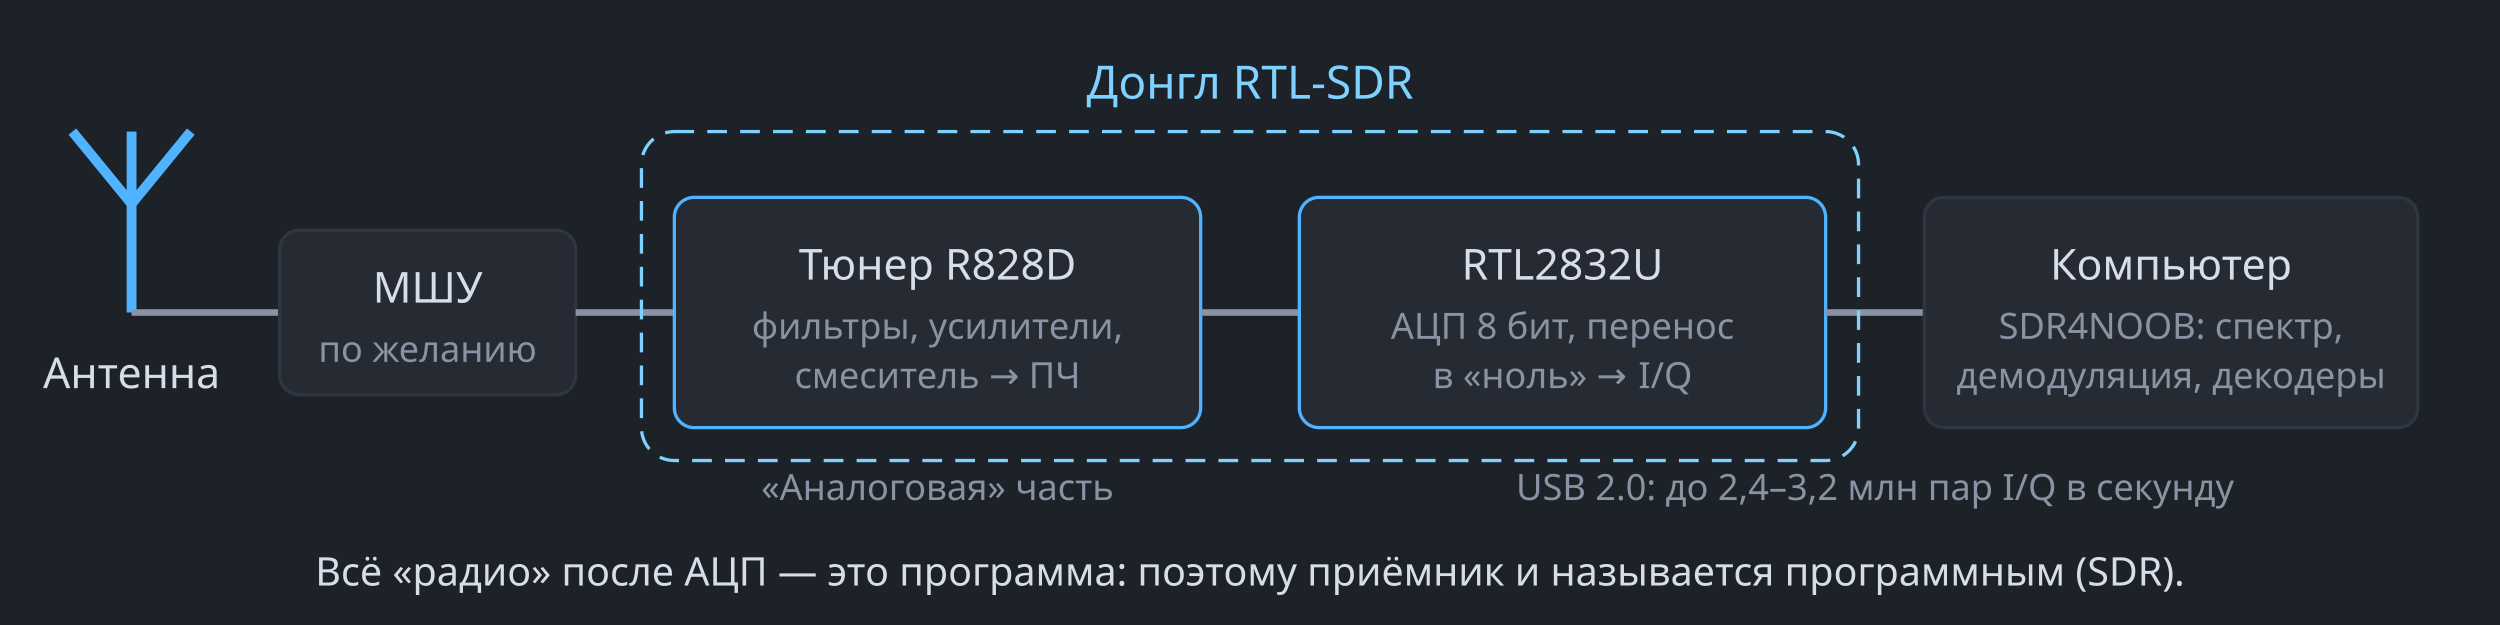
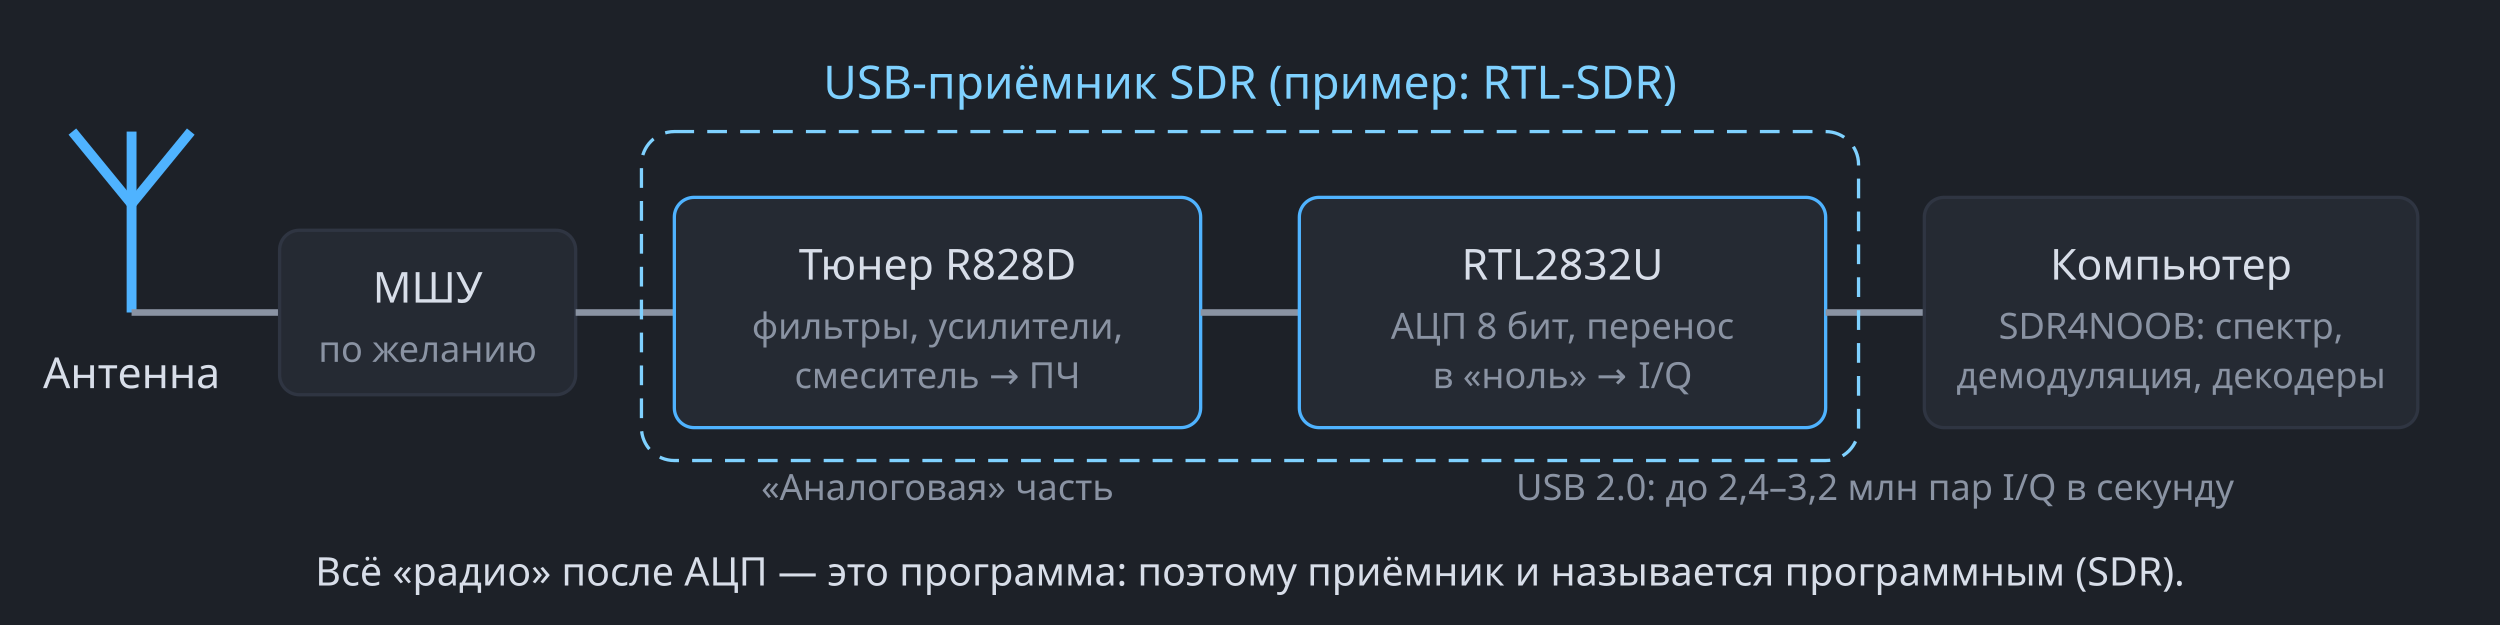
<svg xmlns="http://www.w3.org/2000/svg" width="760" height="190" viewBox="0 0 760 190">
  <rect x="0" y="0" width="760" height="190" fill="#1d2128" />
  <line x1="40" y1="40" x2="40" y2="95" stroke="#4fb3ff" stroke-width="3" />
  <line x1="22" y1="40" x2="40" y2="62" stroke="#4fb3ff" stroke-width="3" />
  <line x1="58" y1="40" x2="40" y2="62" stroke="#4fb3ff" stroke-width="3" />
  <text x="40" y="118" font-family="Segoe UI" font-size="13" fill="#d8dee9" text-anchor="middle">Антенна</text>
  <line x1="40" y1="95" x2="85" y2="95" stroke="#8a93a3" stroke-width="2" />
  <rect x="85" y="70" width="90" height="50" rx="6" fill="#252a33" stroke="#2f3542" />
  <text x="130" y="92" font-family="Segoe UI" font-size="13" fill="#d8dee9" text-anchor="middle">МШУ</text>
  <text x="130" y="110" font-family="Segoe UI" font-size="11" fill="#8a93a3" text-anchor="middle">по желанию</text>
  <line x1="175" y1="95" x2="205" y2="95" stroke="#8a93a3" stroke-width="2" />
  <rect x="205" y="60" width="160" height="70" rx="6" fill="#252a33" stroke="#4fb3ff" />
  <text x="285" y="85" font-family="Segoe UI" font-size="13" fill="#d8dee9" text-anchor="middle">Тюнер R828D</text>
  <text x="285" y="103" font-family="Segoe UI" font-size="11" fill="#8a93a3" text-anchor="middle">фильтры, усилители,</text>
  <text x="285" y="118" font-family="Segoe UI" font-size="11" fill="#8a93a3" text-anchor="middle">смеситель → ПЧ</text>
  <line x1="365" y1="95" x2="395" y2="95" stroke="#8a93a3" stroke-width="2" />
  <rect x="395" y="60" width="160" height="70" rx="6" fill="#252a33" stroke="#4fb3ff" />
  <text x="475" y="85" font-family="Segoe UI" font-size="13" fill="#d8dee9" text-anchor="middle">RTL2832U</text>
  <text x="475" y="103" font-family="Segoe UI" font-size="11" fill="#8a93a3" text-anchor="middle">АЦП 8 бит, перенос</text>
  <text x="475" y="118" font-family="Segoe UI" font-size="11" fill="#8a93a3" text-anchor="middle">в «ноль» → I/Q</text>
  <line x1="555" y1="95" x2="585" y2="95" stroke="#8a93a3" stroke-width="2" />
  <rect x="585" y="60" width="150" height="70" rx="6" fill="#252a33" stroke="#2f3542" />
  <text x="660" y="85" font-family="Segoe UI" font-size="13" fill="#d8dee9" text-anchor="middle">Компьютер</text>
  <text x="660" y="103" font-family="Segoe UI" font-size="11" fill="#8a93a3" text-anchor="middle">SDR4NOOB: спектр,</text>
  <text x="660" y="118" font-family="Segoe UI" font-size="11" fill="#8a93a3" text-anchor="middle">демодуляция, декодеры</text>
  <text x="570" y="152" font-family="Segoe UI" font-size="11" fill="#8a93a3" text-anchor="middle">USB 2.0: до 2,4–3,2 млн пар I/Q в секунду</text>
  <text x="285" y="152" font-family="Segoe UI" font-size="11" fill="#8a93a3" text-anchor="middle">«Аналоговая» часть</text>
-   <text x="380" y="30" font-family="Segoe UI" font-size="14" fill="#7fd1ff" text-anchor="middle">Донгл RTL-SDR</text>
+   <text x="380" y="30" font-family="Segoe UI" font-size="14" fill="#7fd1ff" text-anchor="middle">USB-приёмник SDR (пример: RTL-SDR)</text>
  <rect x="195" y="40" width="370" height="100" rx="10" fill="none" stroke="#7fd1ff" stroke-dasharray="6,4" />
  <text x="380" y="178" font-family="Segoe UI" font-size="12" fill="#d8dee9" text-anchor="middle">Всё «радио» после АЦП — это программа: поэтому приёмник и называется программным (SDR).</text>
</svg>
